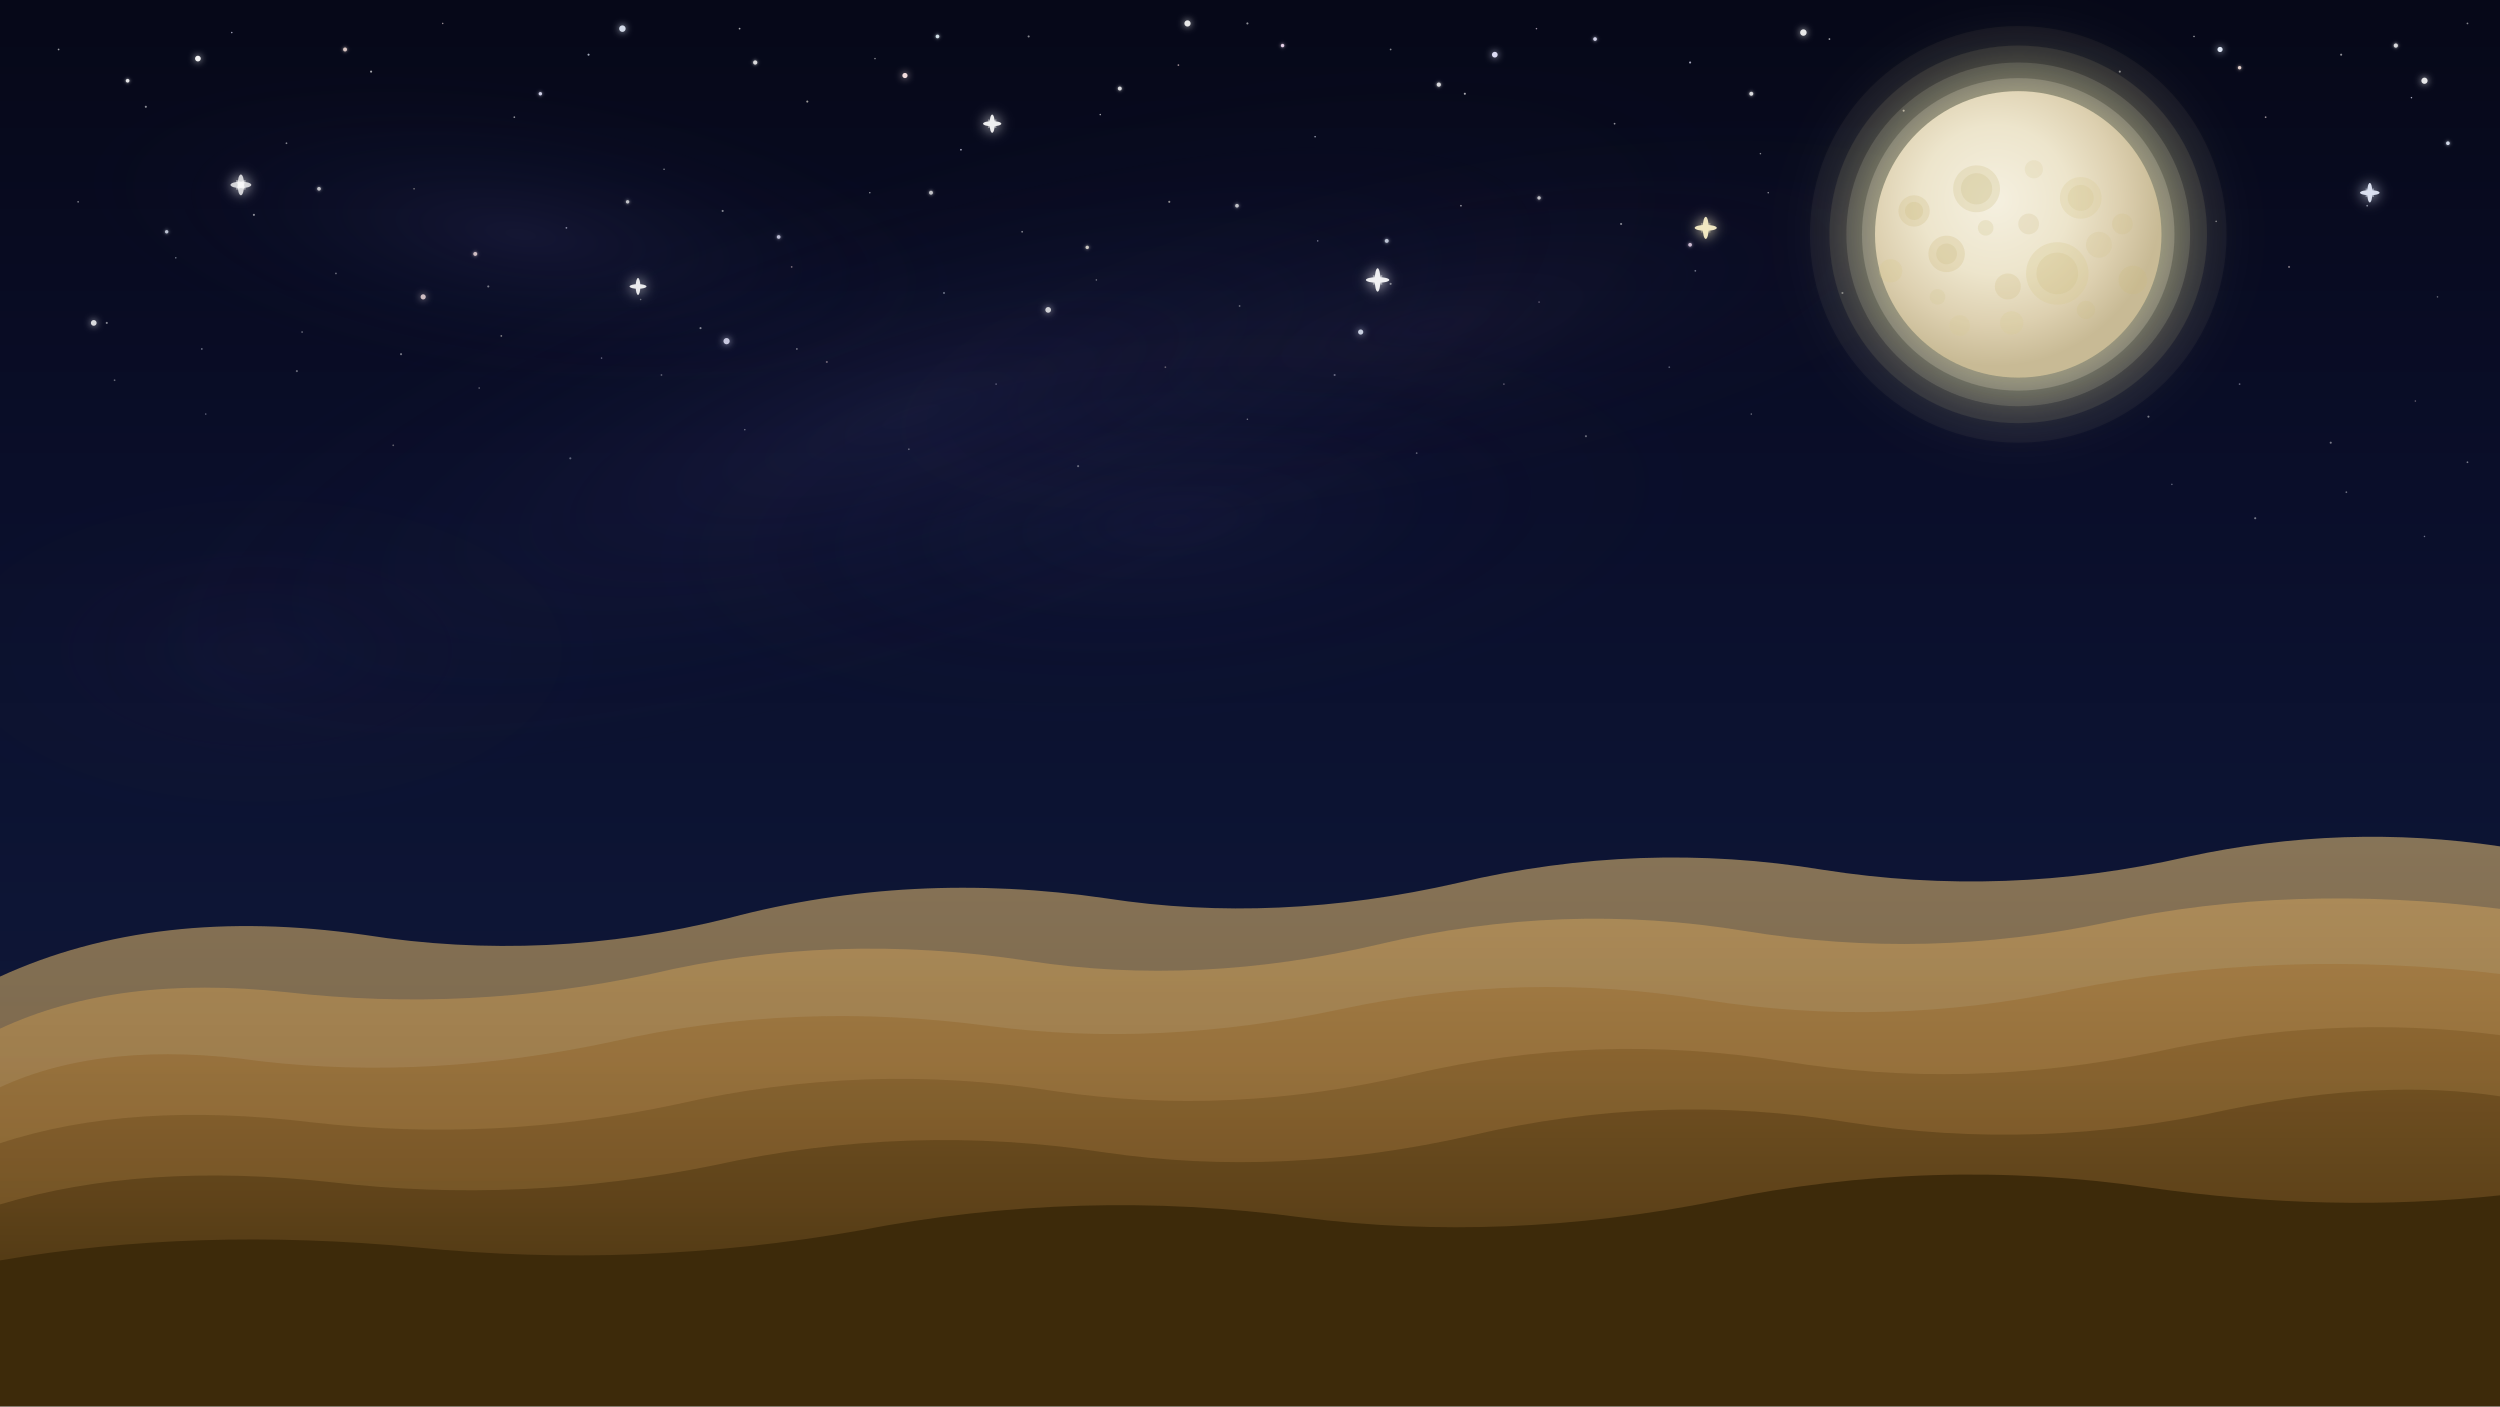
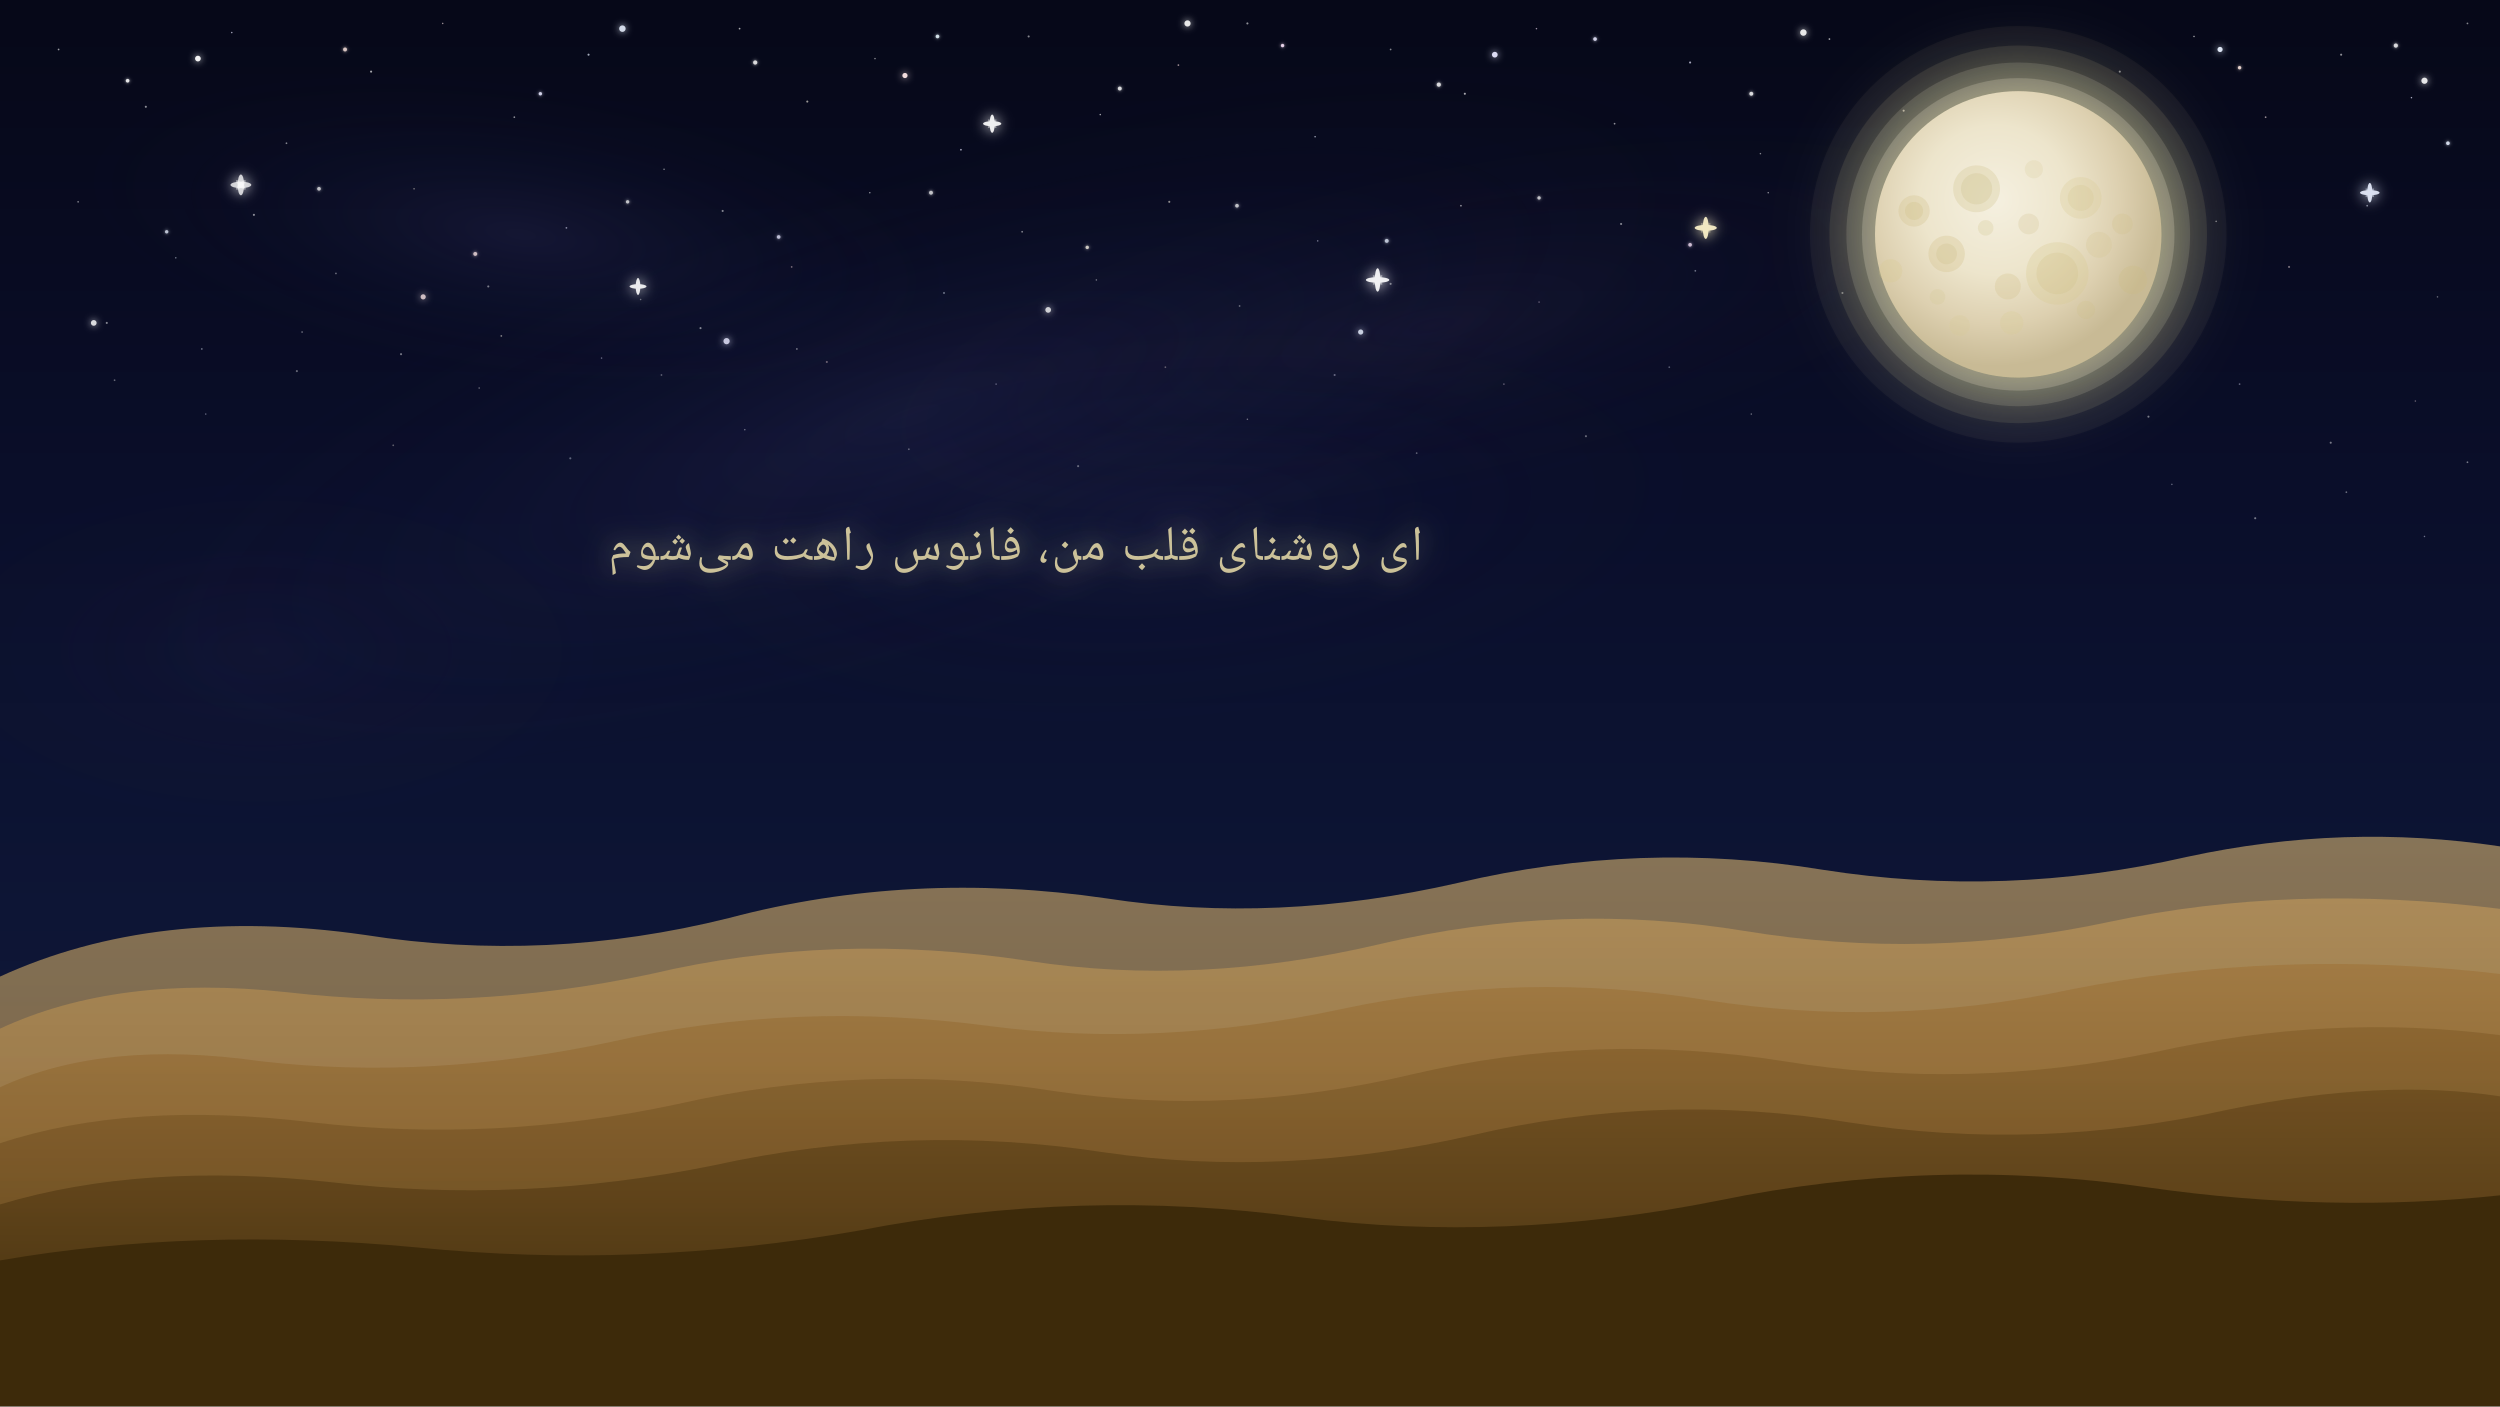
<svg xmlns="http://www.w3.org/2000/svg" viewBox="0 0 1920 1080" preserveAspectRatio="xMidYMid slice" width="1920" height="1080">
  <defs>
    <linearGradient id="skyGrad" x1="0" y1="0" x2="0" y2="1">
      <stop offset="0%" stop-color="#060818" />
      <stop offset="35%" stop-color="#0a0e2a" />
      <stop offset="65%" stop-color="#0d1535" />
      <stop offset="100%" stop-color="#1a1a3a" />
    </linearGradient>
    <filter id="moonGlow" x="-60%" y="-60%" width="220%" height="220%">
      <feGaussianBlur stdDeviation="18" result="blur1" />
      <feColorMatrix in="blur1" type="matrix" values="1 0.9 0.5 0 0                 0.8 0.7 0.3 0 0                 0.2 0.2 0.1 0 0                 0 0 0 0.5 0" result="colored" />
      <feMerge>
        <feMergeNode in="colored" />
        <feMergeNode in="SourceGraphic" />
      </feMerge>
    </filter>
    <filter id="starGlow" x="-200%" y="-200%" width="500%" height="500%">
      <feGaussianBlur stdDeviation="1.5" result="blur" />
      <feMerge>
        <feMergeNode in="blur" />
        <feMergeNode in="SourceGraphic" />
      </feMerge>
    </filter>
    <filter id="starGlowLarge" x="-300%" y="-300%" width="700%" height="700%">
      <feGaussianBlur stdDeviation="2.8" result="blur" />
      <feMerge>
        <feMergeNode in="blur" />
        <feMergeNode in="SourceGraphic" />
      </feMerge>
    </filter>
    <filter id="bigStarGlow" x="-150%" y="-150%" width="400%" height="400%">
      <feGaussianBlur stdDeviation="5" result="blur" />
      <feMerge>
        <feMergeNode in="blur" />
+         <feMergeNode in="SourceGraphic" />
+       </feMerge>
+     </filter>
+     <filter id="textGlow" x="-20%" y="-60%" width="140%" height="220%">
+       <feGaussianBlur stdDeviation="10" result="blur" />
+       <feColorMatrix in="blur" type="matrix" values="1 0.9 0.4 0 0                 0.9 0.8 0.3 0 0                 0.3 0.2 0.0 0 0                 0   0   0   0.6 0" result="glow" />
+       <feMerge>
+         <feMergeNode in="glow" />
        <feMergeNode in="SourceGraphic" />
      </feMerge>
    </filter>
    <radialGradient id="milkyWay1" cx="50%" cy="50%" r="50%">
      <stop offset="0%" stop-color="#4a4a8a" stop-opacity="0.18" />
      <stop offset="100%" stop-color="#0a0e2a" stop-opacity="0" />
    </radialGradient>
    <radialGradient id="milkyWay2" cx="50%" cy="50%" r="50%">
      <stop offset="0%" stop-color="#5a4a7a" stop-opacity="0.12" />
      <stop offset="100%" stop-color="#0a0e2a" stop-opacity="0" />
    </radialGradient>
    <radialGradient id="moonSurface" cx="42%" cy="38%" r="58%">
      <stop offset="0%" stop-color="#f5f0e0" />
      <stop offset="45%" stop-color="#ede5cc" />
      <stop offset="75%" stop-color="#ddd0b0" />
      <stop offset="100%" stop-color="#c8ba95" />
    </radialGradient>
    <linearGradient id="dune1Grad" x1="0" y1="0" x2="0" y2="1">
      <stop offset="0%" stop-color="#c8a86b" />
      <stop offset="100%" stop-color="#a07840" />
    </linearGradient>
    <linearGradient id="dune2Grad" x1="0" y1="0" x2="0" y2="1">
      <stop offset="0%" stop-color="#b8935a" />
      <stop offset="100%" stop-color="#8a6530" />
    </linearGradient>
    <linearGradient id="dune3Grad" x1="0" y1="0" x2="0" y2="1">
      <stop offset="0%" stop-color="#a07840" />
      <stop offset="100%" stop-color="#6e4e20" />
    </linearGradient>
    <linearGradient id="dune4Grad" x1="0" y1="0" x2="0" y2="1">
      <stop offset="0%" stop-color="#8a6530" />
      <stop offset="100%" stop-color="#5a3e18" />
    </linearGradient>
    <linearGradient id="dune5Grad" x1="0" y1="0" x2="0" y2="1">
      <stop offset="0%" stop-color="#6e4e20" />
      <stop offset="100%" stop-color="#3d2a0a" />
    </linearGradient>
  </defs>
  <rect width="1920" height="1080" fill="url(#skyGrad)" />
  <ellipse cx="700" cy="320" rx="680" ry="200" fill="url(#milkyWay1)" transform="rotate(-18 700 320)" />
  <ellipse cx="1100" cy="250" rx="500" ry="140" fill="url(#milkyWay2)" transform="rotate(-12 1100 250)" />
  <ellipse cx="400" cy="180" rx="350" ry="120" fill="url(#milkyWay1)" transform="rotate(8 400 180)" />
  <ellipse cx="200" cy="500" rx="280" ry="140" fill="url(#milkyWay2)" opacity="0.5" />
  <ellipse cx="900" cy="400" rx="420" ry="160" fill="url(#milkyWay1)" transform="rotate(-5 900 400)" opacity="0.6" />
  <circle cx="45" cy="38" r="0.7" fill="#ffffff" opacity="0.6" />
  <circle cx="112" cy="82" r="0.8" fill="#ffffff" opacity="0.55" />
  <circle cx="178" cy="25" r="0.6" fill="#e8e8ff" opacity="0.7" />
  <circle cx="220" cy="110" r="0.7" fill="#ffffff" opacity="0.5" />
  <circle cx="285" cy="55" r="0.8" fill="#ffffff" opacity="0.65" />
  <circle cx="340" cy="18" r="0.6" fill="#ffe8e8" opacity="0.6" />
  <circle cx="395" cy="90" r="0.7" fill="#ffffff" opacity="0.55" />
  <circle cx="452" cy="42" r="0.8" fill="#e8f0ff" opacity="0.7" />
  <circle cx="510" cy="130" r="0.6" fill="#ffffff" opacity="0.5" />
  <circle cx="568" cy="22" r="0.7" fill="#ffffff" opacity="0.65" />
  <circle cx="620" cy="78" r="0.8" fill="#fff8e8" opacity="0.6" />
  <circle cx="672" cy="45" r="0.6" fill="#ffffff" opacity="0.55" />
  <circle cx="738" cy="115" r="0.7" fill="#e8e8ff" opacity="0.7" />
  <circle cx="790" cy="28" r="0.8" fill="#ffffff" opacity="0.5" />
  <circle cx="845" cy="88" r="0.6" fill="#ffffff" opacity="0.65" />
  <circle cx="905" cy="50" r="0.7" fill="#ffe0e0" opacity="0.6" />
  <circle cx="958" cy="18" r="0.8" fill="#ffffff" opacity="0.55" />
  <circle cx="1010" cy="105" r="0.6" fill="#e8f0ff" opacity="0.7" />
  <circle cx="1068" cy="38" r="0.7" fill="#ffffff" opacity="0.5" />
  <circle cx="1125" cy="72" r="0.8" fill="#ffffff" opacity="0.65" />
  <circle cx="1180" cy="22" r="0.6" fill="#ffe8ff" opacity="0.6" />
  <circle cx="1240" cy="95" r="0.7" fill="#ffffff" opacity="0.55" />
  <circle cx="1298" cy="48" r="0.8" fill="#e8e8ff" opacity="0.7" />
  <circle cx="1352" cy="118" r="0.6" fill="#ffffff" opacity="0.5" />
  <circle cx="1405" cy="30" r="0.7" fill="#ffffff" opacity="0.65" />
  <circle cx="1462" cy="85" r="0.8" fill="#fff0e8" opacity="0.6" />
  <circle cx="1572" cy="110" r="0.7" fill="#e8f0ff" opacity="0.7" />
  <circle cx="1628" cy="55" r="0.8" fill="#ffffff" opacity="0.5" />
  <circle cx="1685" cy="28" r="0.6" fill="#ffffff" opacity="0.65" />
  <circle cx="1740" cy="90" r="0.7" fill="#ffe8e8" opacity="0.6" />
  <circle cx="1798" cy="42" r="0.8" fill="#ffffff" opacity="0.55" />
  <circle cx="1852" cy="75" r="0.6" fill="#e8e8ff" opacity="0.7" />
  <circle cx="1895" cy="18" r="0.7" fill="#ffffff" opacity="0.5" />
  <circle cx="60" cy="155" r="0.7" fill="#ffffff" opacity="0.45" />
  <circle cx="135" cy="198" r="0.6" fill="#e8f0ff" opacity="0.5" />
  <circle cx="195" cy="165" r="0.8" fill="#ffffff" opacity="0.55" />
  <circle cx="258" cy="210" r="0.7" fill="#ffffff" opacity="0.4" />
  <circle cx="318" cy="145" r="0.6" fill="#fff8e8" opacity="0.5" />
  <circle cx="375" cy="220" r="0.8" fill="#ffffff" opacity="0.45" />
  <circle cx="435" cy="175" r="0.7" fill="#e8e8ff" opacity="0.55" />
  <circle cx="492" cy="230" r="0.6" fill="#ffffff" opacity="0.4" />
  <circle cx="555" cy="162" r="0.8" fill="#ffffff" opacity="0.5" />
  <circle cx="608" cy="205" r="0.7" fill="#ffe0e0" opacity="0.45" />
  <circle cx="668" cy="148" r="0.6" fill="#ffffff" opacity="0.55" />
  <circle cx="725" cy="225" r="0.8" fill="#e8f0ff" opacity="0.4" />
  <circle cx="785" cy="178" r="0.7" fill="#ffffff" opacity="0.5" />
  <circle cx="842" cy="215" r="0.6" fill="#ffffff" opacity="0.45" />
  <circle cx="898" cy="155" r="0.8" fill="#fff8e8" opacity="0.55" />
  <circle cx="952" cy="235" r="0.7" fill="#ffffff" opacity="0.4" />
  <circle cx="1012" cy="185" r="0.6" fill="#e8e8ff" opacity="0.5" />
  <circle cx="1068" cy="218" r="0.8" fill="#ffffff" opacity="0.45" />
  <circle cx="1122" cy="158" r="0.7" fill="#ffffff" opacity="0.55" />
  <circle cx="1182" cy="232" r="0.6" fill="#ffe8ff" opacity="0.4" />
  <circle cx="1245" cy="172" r="0.8" fill="#ffffff" opacity="0.5" />
  <circle cx="1302" cy="208" r="0.7" fill="#e8f0ff" opacity="0.45" />
  <circle cx="1358" cy="148" r="0.6" fill="#ffffff" opacity="0.55" />
  <circle cx="1415" cy="225" r="0.8" fill="#ffffff" opacity="0.4" />
  <circle cx="1472" cy="165" r="0.7" fill="#fff0e8" opacity="0.5" />
  <circle cx="1532" cy="210" r="0.6" fill="#ffffff" opacity="0.45" />
  <circle cx="1588" cy="152" r="0.8" fill="#e8e8ff" opacity="0.55" />
  <circle cx="1645" cy="228" r="0.7" fill="#ffffff" opacity="0.4" />
  <circle cx="1702" cy="170" r="0.6" fill="#ffffff" opacity="0.5" />
  <circle cx="1758" cy="205" r="0.8" fill="#ffe8e8" opacity="0.45" />
  <circle cx="1818" cy="158" r="0.7" fill="#e8f0ff" opacity="0.55" />
  <circle cx="1872" cy="228" r="0.6" fill="#ffffff" opacity="0.4" />
  <circle cx="88" cy="292" r="0.7" fill="#ffffff" opacity="0.38" />
  <circle cx="158" cy="318" r="0.6" fill="#e8e8ff" opacity="0.42" />
  <circle cx="228" cy="285" r="0.8" fill="#ffffff" opacity="0.38" />
  <circle cx="302" cy="342" r="0.7" fill="#fff8e8" opacity="0.35" />
  <circle cx="368" cy="298" r="0.6" fill="#ffffff" opacity="0.42" />
  <circle cx="438" cy="352" r="0.8" fill="#e8f0ff" opacity="0.38" />
  <circle cx="508" cy="288" r="0.7" fill="#ffffff" opacity="0.35" />
  <circle cx="572" cy="330" r="0.6" fill="#ffffff" opacity="0.42" />
  <circle cx="635" cy="278" r="0.8" fill="#ffe0e0" opacity="0.38" />
  <circle cx="698" cy="345" r="0.7" fill="#ffffff" opacity="0.35" />
  <circle cx="765" cy="295" r="0.6" fill="#e8e8ff" opacity="0.42" />
  <circle cx="828" cy="358" r="0.8" fill="#ffffff" opacity="0.38" />
  <circle cx="895" cy="282" r="0.7" fill="#fff0e8" opacity="0.35" />
  <circle cx="958" cy="322" r="0.6" fill="#ffffff" opacity="0.42" />
  <circle cx="1025" cy="288" r="0.8" fill="#e8e8ff" opacity="0.38" />
  <circle cx="1088" cy="348" r="0.7" fill="#ffffff" opacity="0.35" />
  <circle cx="1155" cy="295" r="0.6" fill="#ffe8ff" opacity="0.42" />
  <circle cx="1218" cy="335" r="0.8" fill="#ffffff" opacity="0.38" />
  <circle cx="1282" cy="282" r="0.7" fill="#e8f0ff" opacity="0.35" />
  <circle cx="1345" cy="318" r="0.6" fill="#ffffff" opacity="0.42" />
  <circle cx="82" cy="248" r="0.8" fill="#ffffff" opacity="0.5" />
  <circle cx="155" cy="268" r="0.7" fill="#e8f0ff" opacity="0.45" />
  <circle cx="232" cy="255" r="0.6" fill="#ffffff" opacity="0.5" />
  <circle cx="308" cy="272" r="0.8" fill="#ffffff" opacity="0.45" />
  <circle cx="385" cy="258" r="0.7" fill="#fff8e8" opacity="0.5" />
  <circle cx="462" cy="275" r="0.6" fill="#e8e8ff" opacity="0.45" />
  <circle cx="538" cy="252" r="0.8" fill="#ffffff" opacity="0.5" />
  <circle cx="612" cy="268" r="0.7" fill="#ffffff" opacity="0.45" />
  <circle cx="1650" cy="320" r="0.8" fill="#ffffff" opacity="0.45" />
  <circle cx="1720" cy="295" r="0.7" fill="#e8e8ff" opacity="0.4" />
  <circle cx="1790" cy="340" r="0.8" fill="#ffffff" opacity="0.45" />
  <circle cx="1855" cy="308" r="0.6" fill="#ffe8e8" opacity="0.4" />
  <circle cx="1895" cy="355" r="0.7" fill="#ffffff" opacity="0.45" />
  <circle cx="1668" cy="372" r="0.6" fill="#e8f0ff" opacity="0.4" />
  <circle cx="1732" cy="398" r="0.8" fill="#ffffff" opacity="0.45" />
  <circle cx="1802" cy="378" r="0.7" fill="#ffffff" opacity="0.4" />
  <circle cx="1862" cy="412" r="0.6" fill="#e8e8ff" opacity="0.45" />
  <circle cx="98" cy="62" r="1.4" fill="#ffffff" opacity="0.9" filter="url(#starGlow)" />
  <circle cx="265" cy="38" r="1.5" fill="#ffe8e0" opacity="0.85" filter="url(#starGlow)" />
  <circle cx="415" cy="72" r="1.3" fill="#e8e8ff" opacity="0.9" filter="url(#starGlow)" />
  <circle cx="580" cy="48" r="1.6" fill="#ffffff" opacity="0.85" filter="url(#starGlow)" />
  <circle cx="720" cy="28" r="1.4" fill="#e8f8ff" opacity="0.9" filter="url(#starGlow)" />
  <circle cx="860" cy="68" r="1.5" fill="#ffffff" opacity="0.85" filter="url(#starGlow)" />
  <circle cx="985" cy="35" r="1.3" fill="#ffe8ff" opacity="0.9" filter="url(#starGlow)" />
  <circle cx="1105" cy="65" r="1.6" fill="#ffffff" opacity="0.85" filter="url(#starGlow)" />
  <circle cx="1225" cy="30" r="1.4" fill="#e8e8ff" opacity="0.9" filter="url(#starGlow)" />
  <circle cx="1345" cy="72" r="1.5" fill="#ffffff" opacity="0.85" filter="url(#starGlow)" />
  <circle cx="1720" cy="52" r="1.3" fill="#ffe8e0" opacity="0.9" filter="url(#starGlow)" />
  <circle cx="1840" cy="35" r="1.6" fill="#ffffff" opacity="0.85" filter="url(#starGlow)" />
  <circle cx="1880" cy="110" r="1.4" fill="#e8f0ff" opacity="0.9" filter="url(#starGlow)" />
  <circle cx="128" cy="178" r="1.3" fill="#e8f0ff" opacity="0.8" filter="url(#starGlow)" />
  <circle cx="245" cy="145" r="1.4" fill="#ffffff" opacity="0.75" filter="url(#starGlow)" />
  <circle cx="365" cy="195" r="1.5" fill="#ffe8e8" opacity="0.8" filter="url(#starGlow)" />
  <circle cx="482" cy="155" r="1.3" fill="#ffffff" opacity="0.75" filter="url(#starGlow)" />
  <circle cx="598" cy="182" r="1.4" fill="#e8e8ff" opacity="0.8" filter="url(#starGlow)" />
  <circle cx="715" cy="148" r="1.5" fill="#ffffff" opacity="0.75" filter="url(#starGlow)" />
  <circle cx="835" cy="190" r="1.3" fill="#fff8e8" opacity="0.8" filter="url(#starGlow)" />
  <circle cx="950" cy="158" r="1.4" fill="#ffffff" opacity="0.75" filter="url(#starGlow)" />
  <circle cx="1065" cy="185" r="1.5" fill="#e8f0ff" opacity="0.8" filter="url(#starGlow)" />
  <circle cx="1182" cy="152" r="1.3" fill="#ffffff" opacity="0.75" filter="url(#starGlow)" />
  <circle cx="1298" cy="188" r="1.4" fill="#ffe8ff" opacity="0.8" filter="url(#starGlow)" />
  <circle cx="152" cy="45" r="2.2" fill="#ffffff" opacity="0.95" filter="url(#starGlowLarge)" />
  <circle cx="478" cy="22" r="2.5" fill="#e8f0ff" opacity="0.9" filter="url(#starGlowLarge)" />
  <circle cx="695" cy="58" r="2.0" fill="#ffe8e8" opacity="0.95" filter="url(#starGlowLarge)" />
  <circle cx="912" cy="18" r="2.4" fill="#ffffff" opacity="0.9" filter="url(#starGlowLarge)" />
  <circle cx="1148" cy="42" r="2.2" fill="#e8e8ff" opacity="0.95" filter="url(#starGlowLarge)" />
  <circle cx="1385" cy="25" r="2.5" fill="#ffffff" opacity="0.9" filter="url(#starGlowLarge)" />
  <circle cx="1705" cy="38" r="2.0" fill="#e8f0ff" opacity="0.95" filter="url(#starGlowLarge)" />
  <circle cx="1862" cy="62" r="2.4" fill="#ffffff" opacity="0.9" filter="url(#starGlowLarge)" />
  <circle cx="72" cy="248" r="2.2" fill="#ffffff" opacity="0.85" filter="url(#starGlowLarge)" />
  <circle cx="325" cy="228" r="2.0" fill="#ffe8e8" opacity="0.8" filter="url(#starGlowLarge)" />
  <circle cx="558" cy="262" r="2.4" fill="#e8e8ff" opacity="0.85" filter="url(#starGlowLarge)" />
  <circle cx="805" cy="238" r="2.2" fill="#ffffff" opacity="0.8" filter="url(#starGlowLarge)" />
  <circle cx="1045" cy="255" r="2.0" fill="#e8f0ff" opacity="0.85" filter="url(#starGlowLarge)" />
  <g filter="url(#bigStarGlow)">
    <g transform="translate(185,142)" fill="white" opacity="0.95">
      <ellipse cx="0" cy="0" rx="2.5" ry="8" opacity="0.8" />
      <ellipse cx="0" cy="0" rx="8" ry="2.5" opacity="0.8" />
      <ellipse cx="0" cy="0" rx="1.5" ry="5" transform="rotate(45)" opacity="0.5" />
      <ellipse cx="0" cy="0" rx="5" ry="1.5" transform="rotate(45)" opacity="0.5" />
      <circle cx="0" cy="0" r="2.2" />
    </g>
    <g transform="translate(762,95)" fill="white" opacity="0.9">
      <ellipse cx="0" cy="0" rx="2" ry="7" />
      <ellipse cx="0" cy="0" rx="7" ry="2" />
      <ellipse cx="0" cy="0" rx="1.2" ry="4.5" transform="rotate(45)" opacity="0.5" />
      <ellipse cx="0" cy="0" rx="4.5" ry="1.2" transform="rotate(45)" opacity="0.5" />
      <circle cx="0" cy="0" r="1.8" />
    </g>
    <g transform="translate(1058,215)" fill="white" opacity="0.9">
      <ellipse cx="0" cy="0" rx="2.2" ry="9" />
      <ellipse cx="0" cy="0" rx="9" ry="2.2" />
      <ellipse cx="0" cy="0" rx="1.3" ry="5" transform="rotate(45)" opacity="0.5" />
      <ellipse cx="0" cy="0" rx="5" ry="1.3" transform="rotate(45)" opacity="0.5" />
      <circle cx="0" cy="0" r="2.5" />
    </g>
    <g transform="translate(490,220)" fill="white" opacity="0.88">
      <ellipse cx="0" cy="0" rx="1.8" ry="6.5" />
      <ellipse cx="0" cy="0" rx="6.5" ry="1.8" />
      <circle cx="0" cy="0" r="1.8" />
    </g>
    <g transform="translate(1310,175)" fill="#fff5cc" opacity="0.9">
      <ellipse cx="0" cy="0" rx="2.3" ry="8.5" />
      <ellipse cx="0" cy="0" rx="8.5" ry="2.3" />
      <ellipse cx="0" cy="0" rx="1.4" ry="5" transform="rotate(45)" opacity="0.4" />
      <ellipse cx="0" cy="0" rx="5" ry="1.4" transform="rotate(45)" opacity="0.4" />
      <circle cx="0" cy="0" r="2.3" />
    </g>
    <g transform="translate(1820,148)" fill="#e8f0ff" opacity="0.9">
      <ellipse cx="0" cy="0" rx="2" ry="7.5" />
      <ellipse cx="0" cy="0" rx="7.5" ry="2" />
      <ellipse cx="0" cy="0" rx="1.2" ry="4.5" transform="rotate(45)" opacity="0.5" />
      <ellipse cx="0" cy="0" rx="4.5" ry="1.2" transform="rotate(45)" opacity="0.5" />
      <circle cx="0" cy="0" r="2" />
    </g>
  </g>
  <g filter="url(#moonGlow)">
    <circle cx="1550" cy="180" r="160" fill="#f5e8a0" opacity="0.05" />
    <circle cx="1550" cy="180" r="145" fill="#f5e8b0" opacity="0.09" />
    <circle cx="1550" cy="180" r="132" fill="#f5eecc" opacity="0.14" />
    <circle cx="1550" cy="180" r="120" fill="#f8f0d8" opacity="0.2" />
    <circle cx="1550" cy="180" r="110" fill="url(#moonSurface)" />
    <circle cx="1518" cy="145" r="18" fill="#d5c898" opacity="0.35" />
    <circle cx="1518" cy="145" r="12" fill="#c8ba85" opacity="0.25" />
    <circle cx="1580" cy="210" r="24" fill="#d8c990" opacity="0.3" />
    <circle cx="1580" cy="210" r="16" fill="#ccbc80" opacity="0.22" />
    <circle cx="1542" cy="220" r="10" fill="#d0be88" opacity="0.28" />
    <circle cx="1495" cy="195" r="14" fill="#d2c08a" opacity="0.32" />
    <circle cx="1495" cy="195" r="8" fill="#c5b478" opacity="0.2" />
    <circle cx="1598" cy="152" r="16" fill="#d8ca92" opacity="0.28" />
    <circle cx="1598" cy="152" r="10" fill="#ccbe82" opacity="0.2" />
    <circle cx="1558" cy="172" r="8" fill="#cfc090" opacity="0.25" />
    <circle cx="1525" cy="175" r="6" fill="#d5c898" opacity="0.3" />
    <circle cx="1612" cy="188" r="10" fill="#d2c490" opacity="0.25" />
    <circle cx="1470" cy="162" r="12" fill="#d0be88" opacity="0.3" />
    <circle cx="1470" cy="162" r="7" fill="#c8b878" opacity="0.22" />
    <circle cx="1545" cy="248" r="9" fill="#d8ca92" opacity="0.25" />
    <circle cx="1602" cy="238" r="7" fill="#ccbc80" opacity="0.2" />
    <circle cx="1488" cy="228" r="6" fill="#d5c898" opacity="0.28" />
    <circle cx="1630" cy="172" r="8" fill="#d0be88" opacity="0.25" />
    <circle cx="1452" cy="208" r="9" fill="#d8c990" opacity="0.28" />
    <circle cx="1562" cy="130" r="7" fill="#d5c898" opacity="0.22" />
    <circle cx="1638" cy="215" r="11" fill="#ccbc80" opacity="0.25" />
    <circle cx="1505" cy="250" r="8" fill="#d8ca92" opacity="0.22" />
  </g>
+   <text x="780" y="430" text-anchor="middle" font-family="'IRANSansX', 'Vazirmatn', 'Noto Naskh Arabic', 'Scheherazade New', serif" font-size="38" font-weight="400" fill="#f5e8b0" opacity="0.82" direction="rtl" filter="url(#textGlow)" letter-spacing="2">ای روشنای قلب من، فانوس راهت می‌شوم</text>
  <path d="M0,750 Q120,695 280,718 Q420,740 560,705 Q700,668 850,690 Q980,710 1120,678 Q1260,645 1400,668 Q1540,690 1680,658 Q1800,632 1920,650 L1920,1080 L0,1080 Z" fill="url(#dune1Grad)" opacity="0.65" />
  <path d="M0,790 Q90,748 220,762 Q360,778 500,748 Q640,715 790,738 Q920,758 1060,725 Q1200,692 1340,715 Q1480,738 1620,708 Q1760,678 1920,698 L1920,1080 L0,1080 Z" fill="url(#dune2Grad)" opacity="0.75" />
  <path d="M0,835 Q80,798 200,815 Q330,830 470,800 Q610,768 760,788 Q890,805 1030,775 Q1170,745 1310,768 Q1450,790 1590,760 Q1750,728 1920,748 L1920,1080 L0,1080 Z" fill="url(#dune3Grad)" opacity="0.85" />
  <path d="M0,878 Q100,845 240,862 Q380,878 520,848 Q665,815 810,838 Q945,858 1085,825 Q1225,792 1370,815 Q1510,838 1655,808 Q1790,778 1920,795 L1920,1080 L0,1080 Z" fill="url(#dune4Grad)" opacity="0.9" />
  <path d="M0,925 Q110,892 255,908 Q400,925 548,895 Q698,862 848,885 Q985,905 1130,872 Q1275,838 1420,862 Q1565,885 1712,852 Q1830,828 1920,842 L1920,1080 L0,1080 Z" fill="url(#dune5Grad)" opacity="0.95" />
  <path d="M0,968 Q150,942 320,958 Q490,975 660,945 Q830,912 1000,935 Q1155,955 1320,922 Q1485,888 1650,912 Q1790,932 1920,918 L1920,1080 L0,1080 Z" fill="#3d2a0a" />
</svg>
